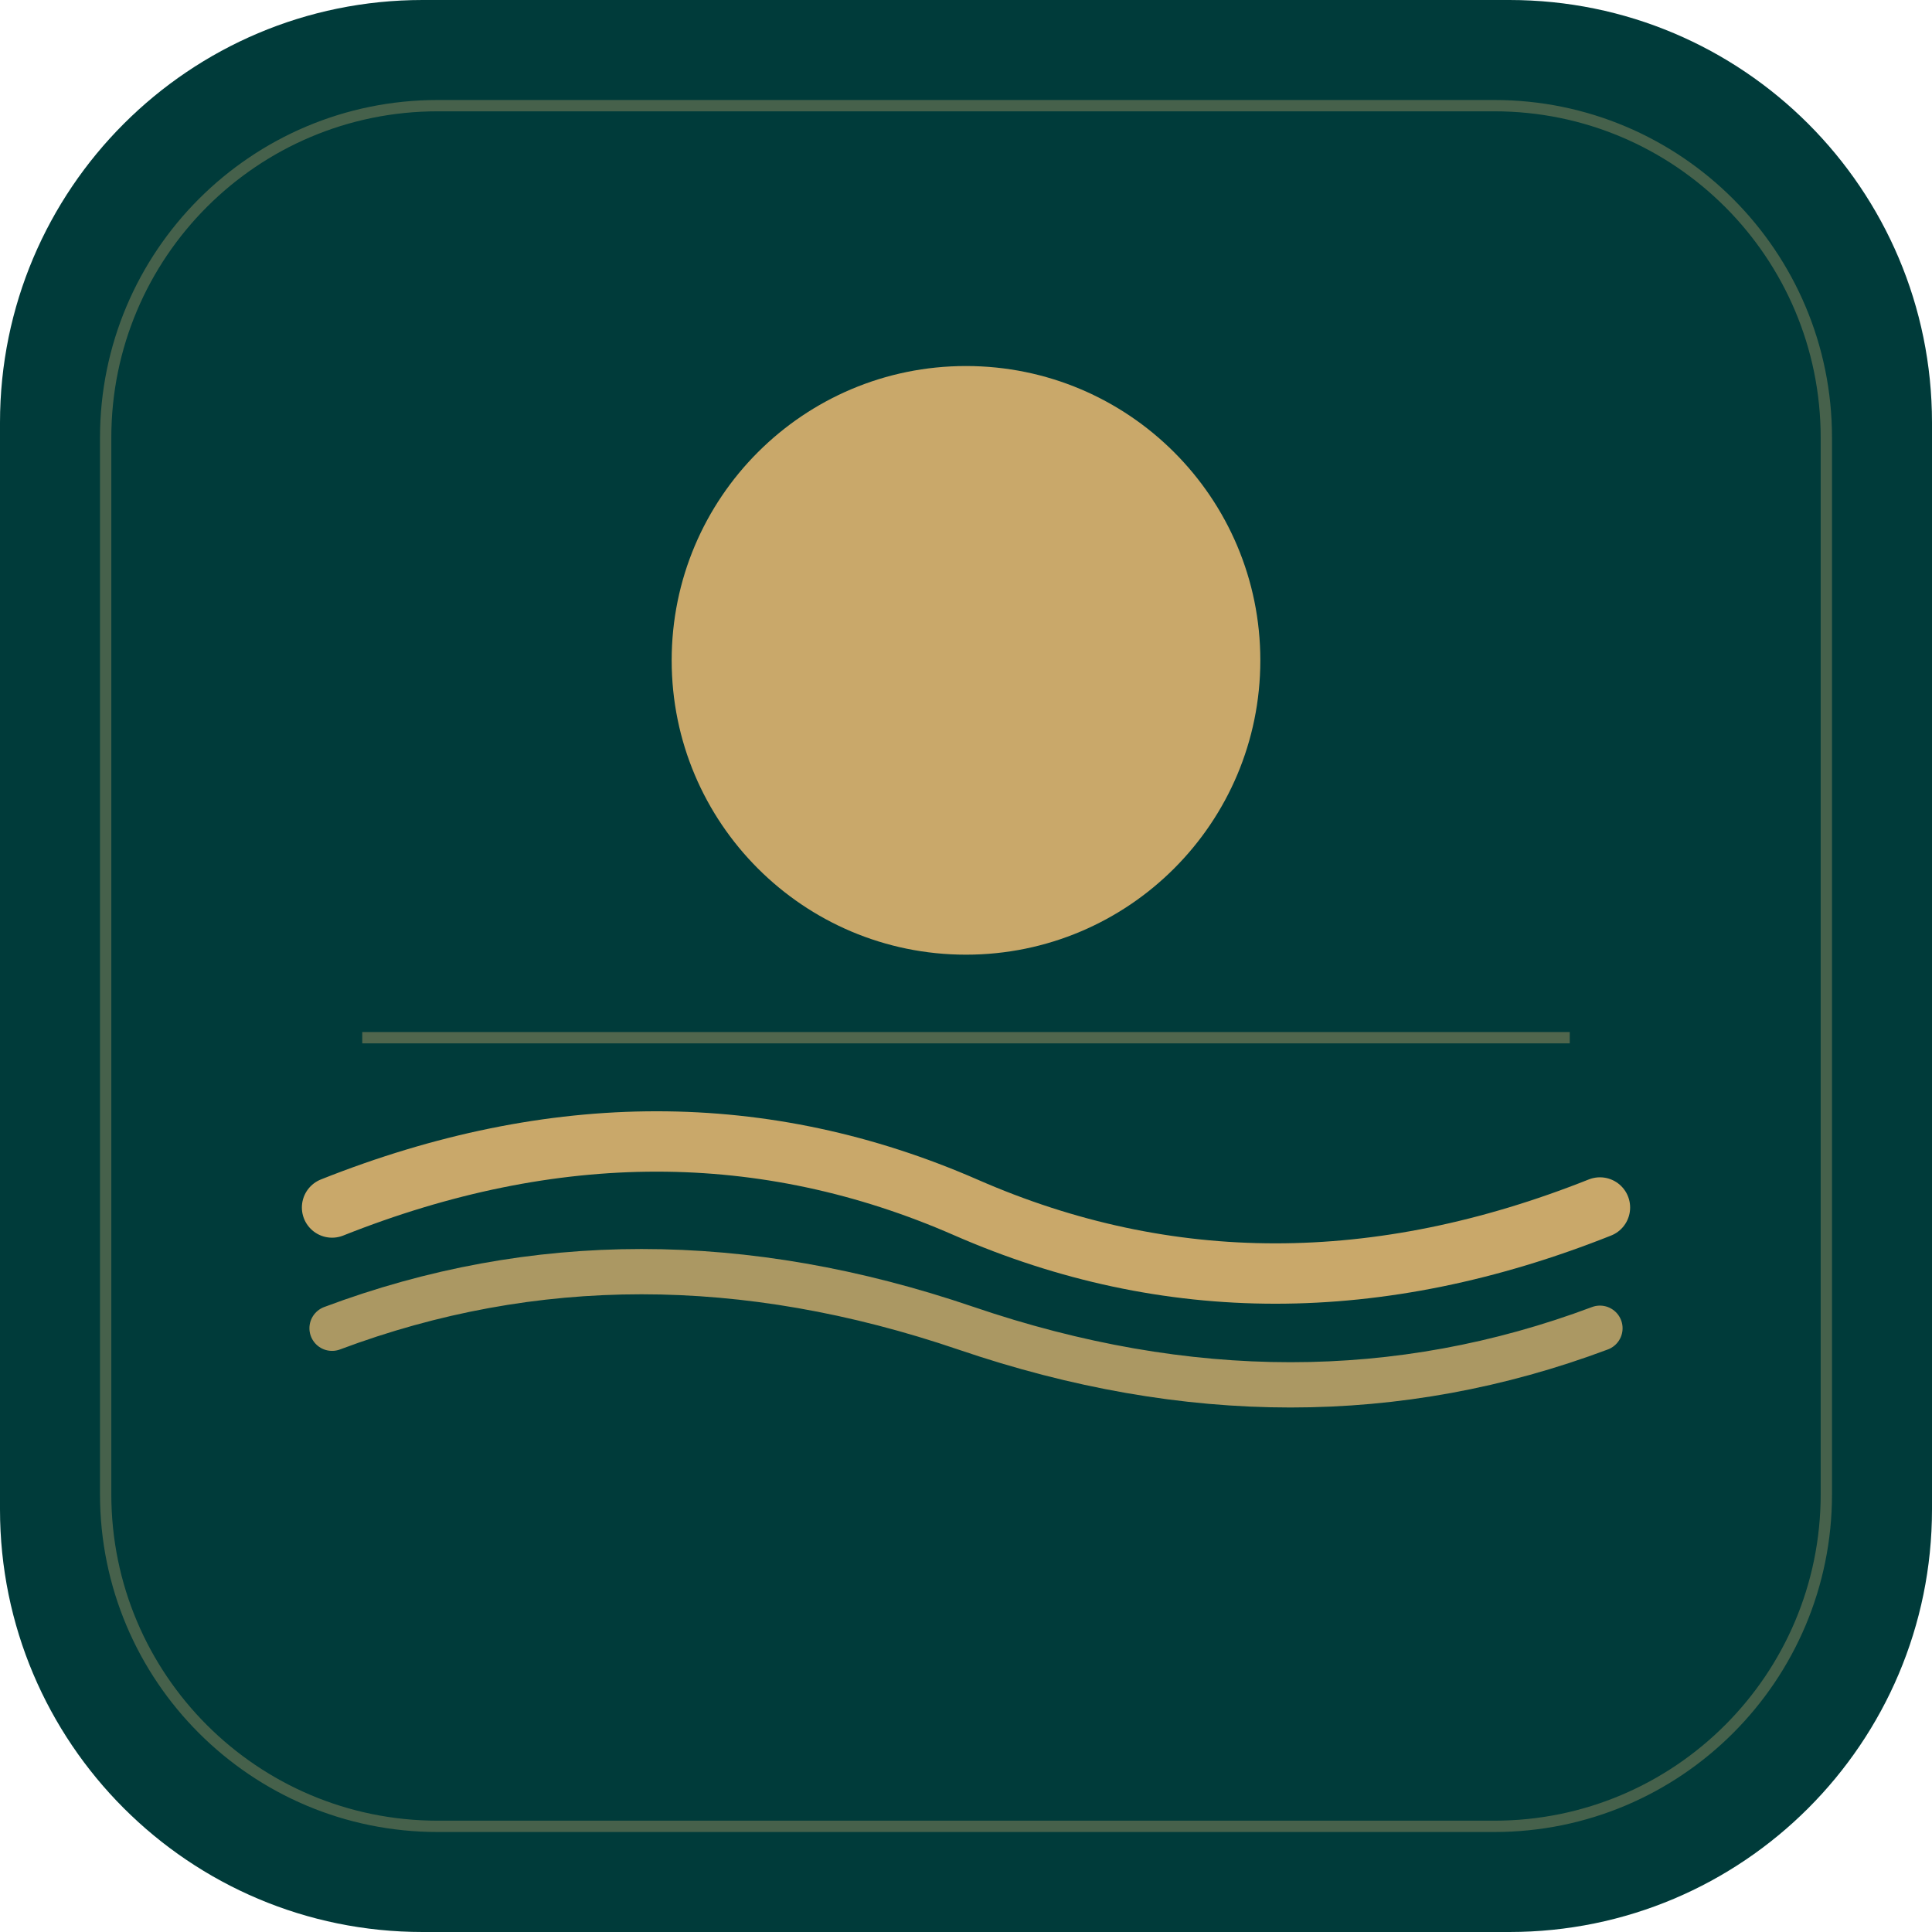
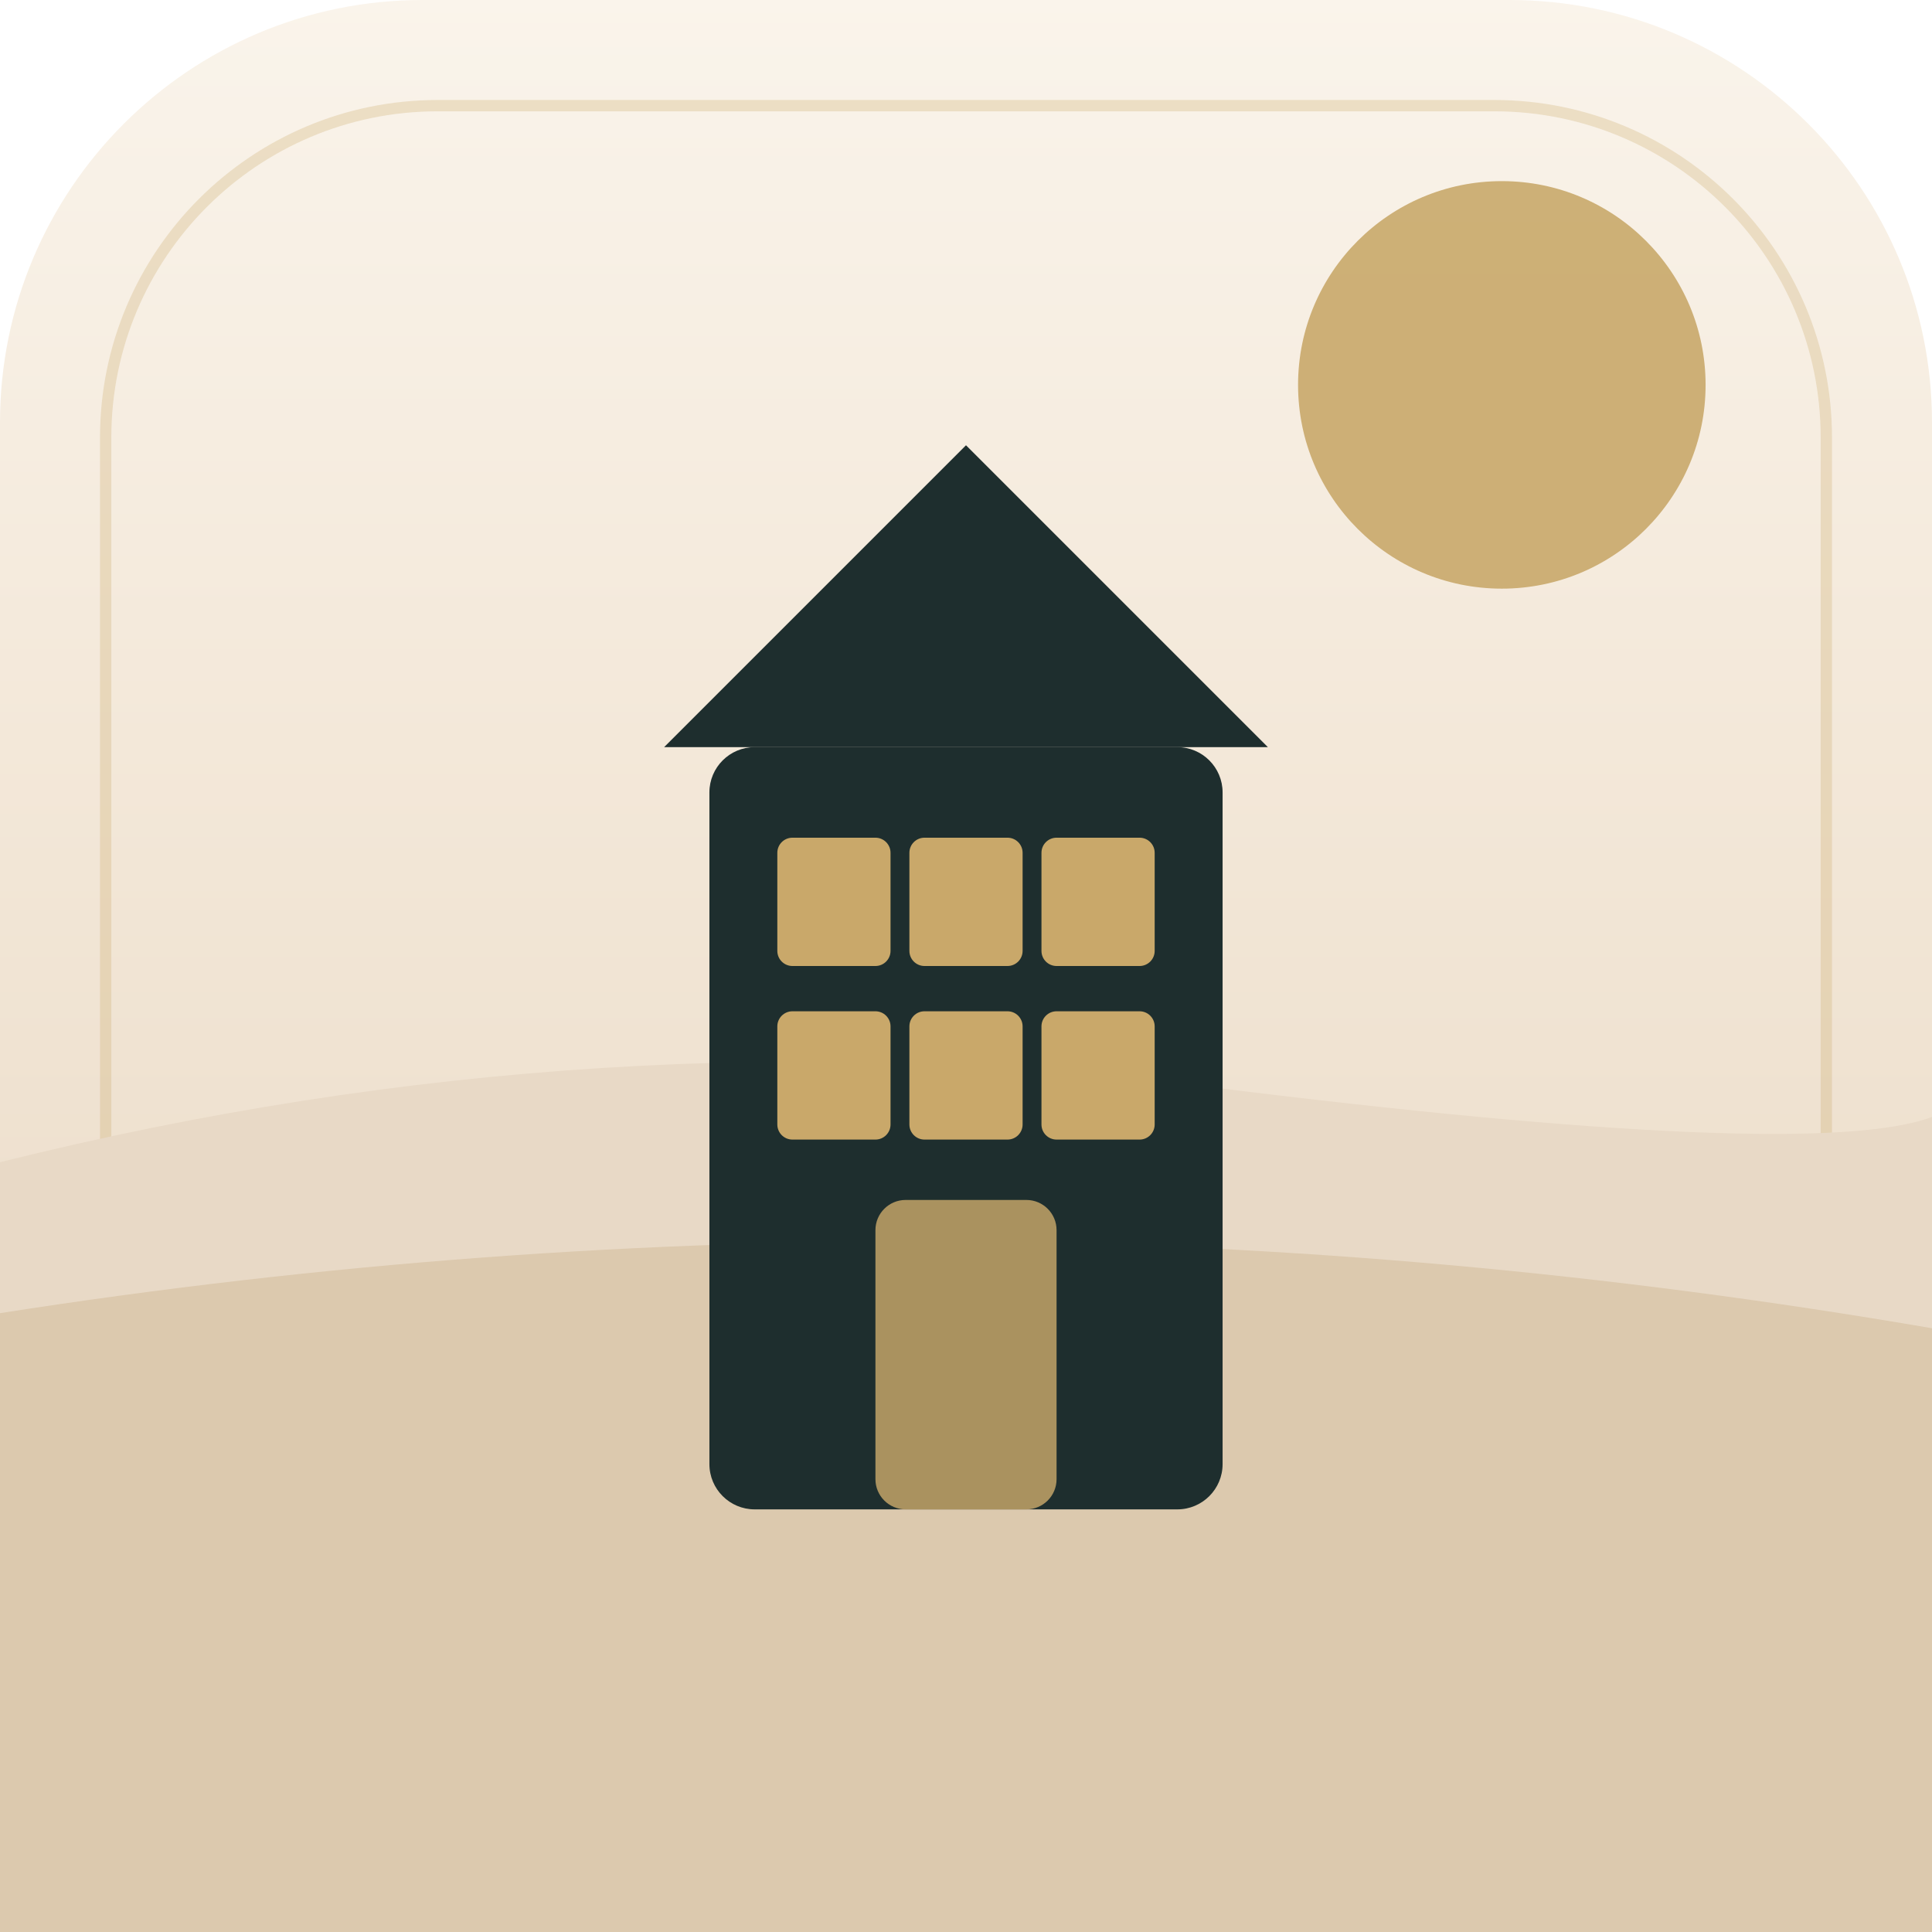
<svg xmlns="http://www.w3.org/2000/svg" viewBox="0 0 512 512" role="img" aria-label="Talé">
-   <rect width="512" height="512" rx="112" fill="#003b3a" />
-   <rect x="28" y="28" width="456" height="456" rx="88" fill="none" stroke="#c9a86a" stroke-opacity="0.35" stroke-width="3" />
-   <circle cx="256" cy="175" r="78" fill="#c9a86a" />
-   <path d="M96 275 L416 275" stroke="#c9a86a" stroke-width="3" stroke-opacity="0.4" />
-   <path d="M88 320 Q176 285 256 320 T424 320" fill="none" stroke="#c9a86a" stroke-width="16" stroke-linecap="round" />
-   <path d="M88 352 Q168 322 256 352 T424 352" fill="none" stroke="#c9a86a" stroke-width="12" stroke-linecap="round" stroke-opacity="0.85" />
+   <defs>
+     <linearGradient id="sand" x1="0" y1="0" x2="0" y2="1">
+       <stop offset="0%" stop-color="#faf4eb" />
+       <stop offset="45%" stop-color="#f2e6d6" />
+       <stop offset="100%" stop-color="#e5d4be" />
+     </linearGradient>
+   </defs>
+   <rect width="512" height="512" rx="112" fill="url(#sand)" />
+   <rect x="28" y="28" width="456" height="456" rx="88" fill="none" stroke="#c9a86a" stroke-opacity="0.28" stroke-width="3" />
+   <circle cx="398" cy="102" r="54" fill="#c9a86a" opacity="0.9" />
+   <path d="M0 308 Q160 268 320 288 T512 296 L512 512 L0 512 Z" fill="#e8d9c6" />
+   <path d="M0 348 Q256 308 512 352 L512 512 L0 512 Z" fill="#dcc9ae" />
+   <path d="M176 198 L256 118 L336 198 Z" fill="#1e2e2e" />
+   <rect x="188" y="198" width="136" height="202" rx="12" fill="#1e2e2e" />
+   <rect x="206" y="222" width="30" height="34" rx="4" fill="#c9a86a" />
+   <rect x="241" y="222" width="30" height="34" rx="4" fill="#c9a86a" />
+   <rect x="276" y="222" width="30" height="34" rx="4" fill="#c9a86a" />
+   <rect x="206" y="268" width="30" height="34" rx="4" fill="#c9a86a" />
+   <rect x="241" y="268" width="30" height="34" rx="4" fill="#c9a86a" />
+   <rect x="276" y="268" width="30" height="34" rx="4" fill="#c9a86a" />
+   <rect x="232" y="318" width="48" height="82" rx="8" fill="#c9a86a" opacity="0.82" />
</svg>
